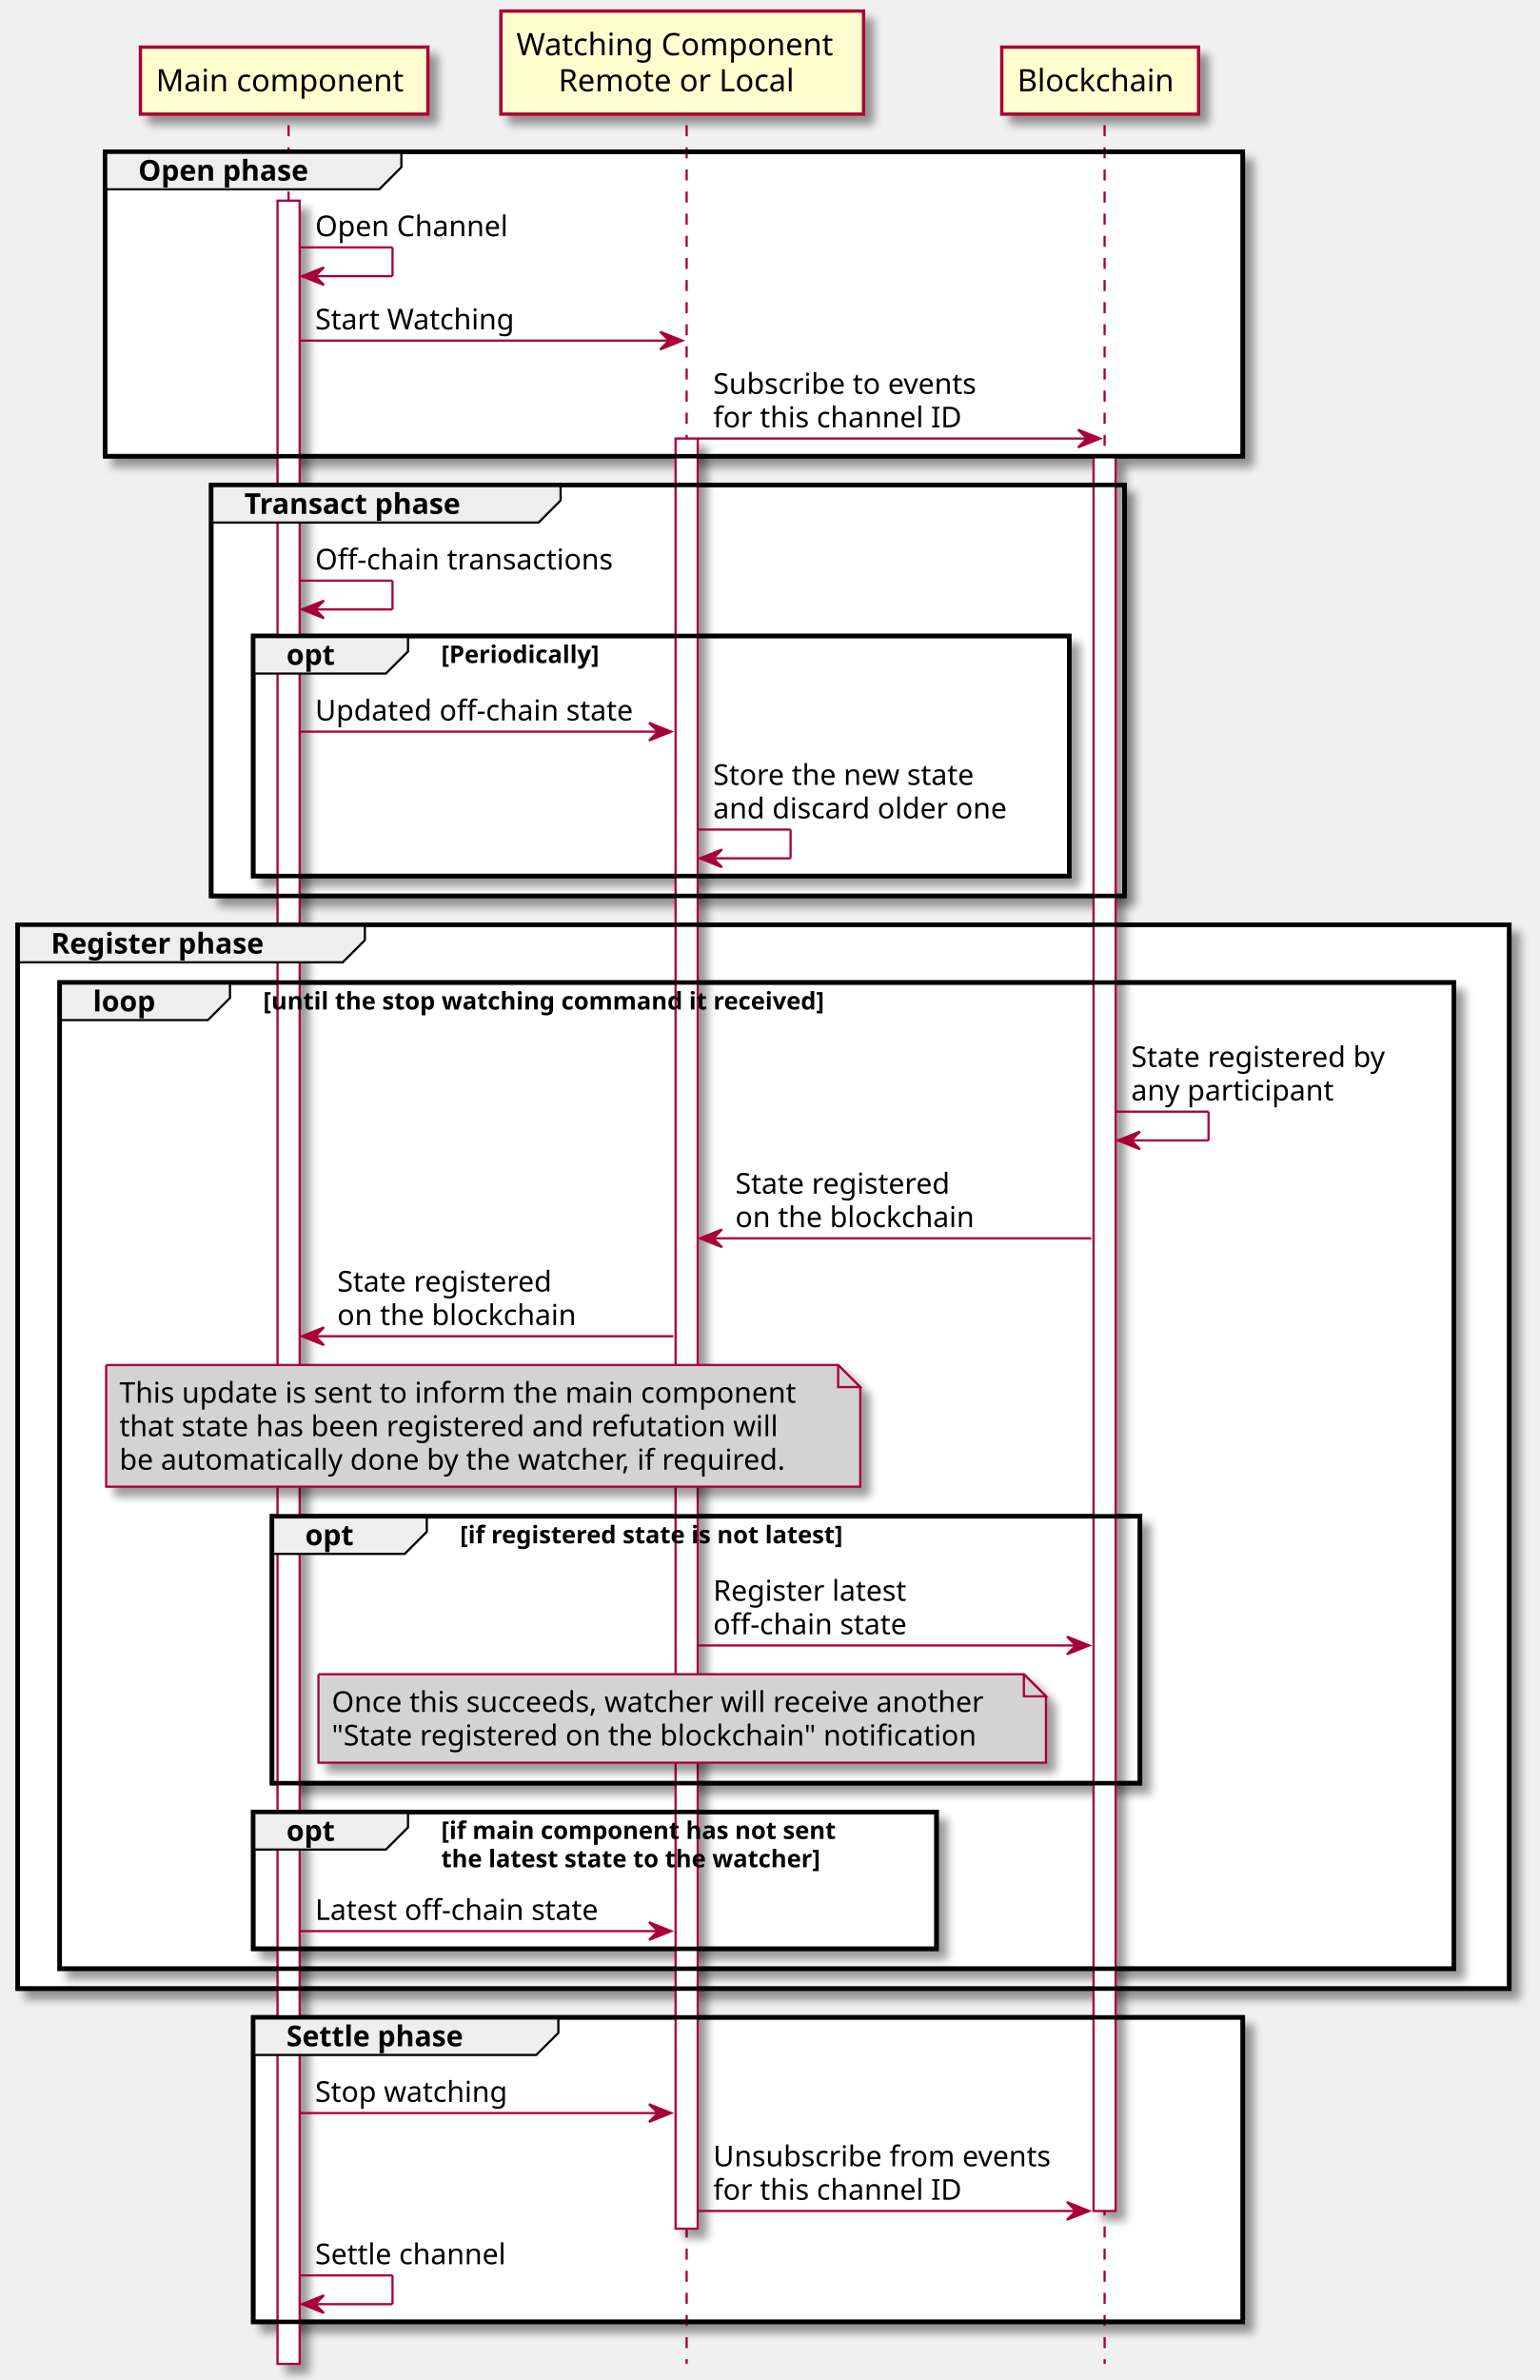
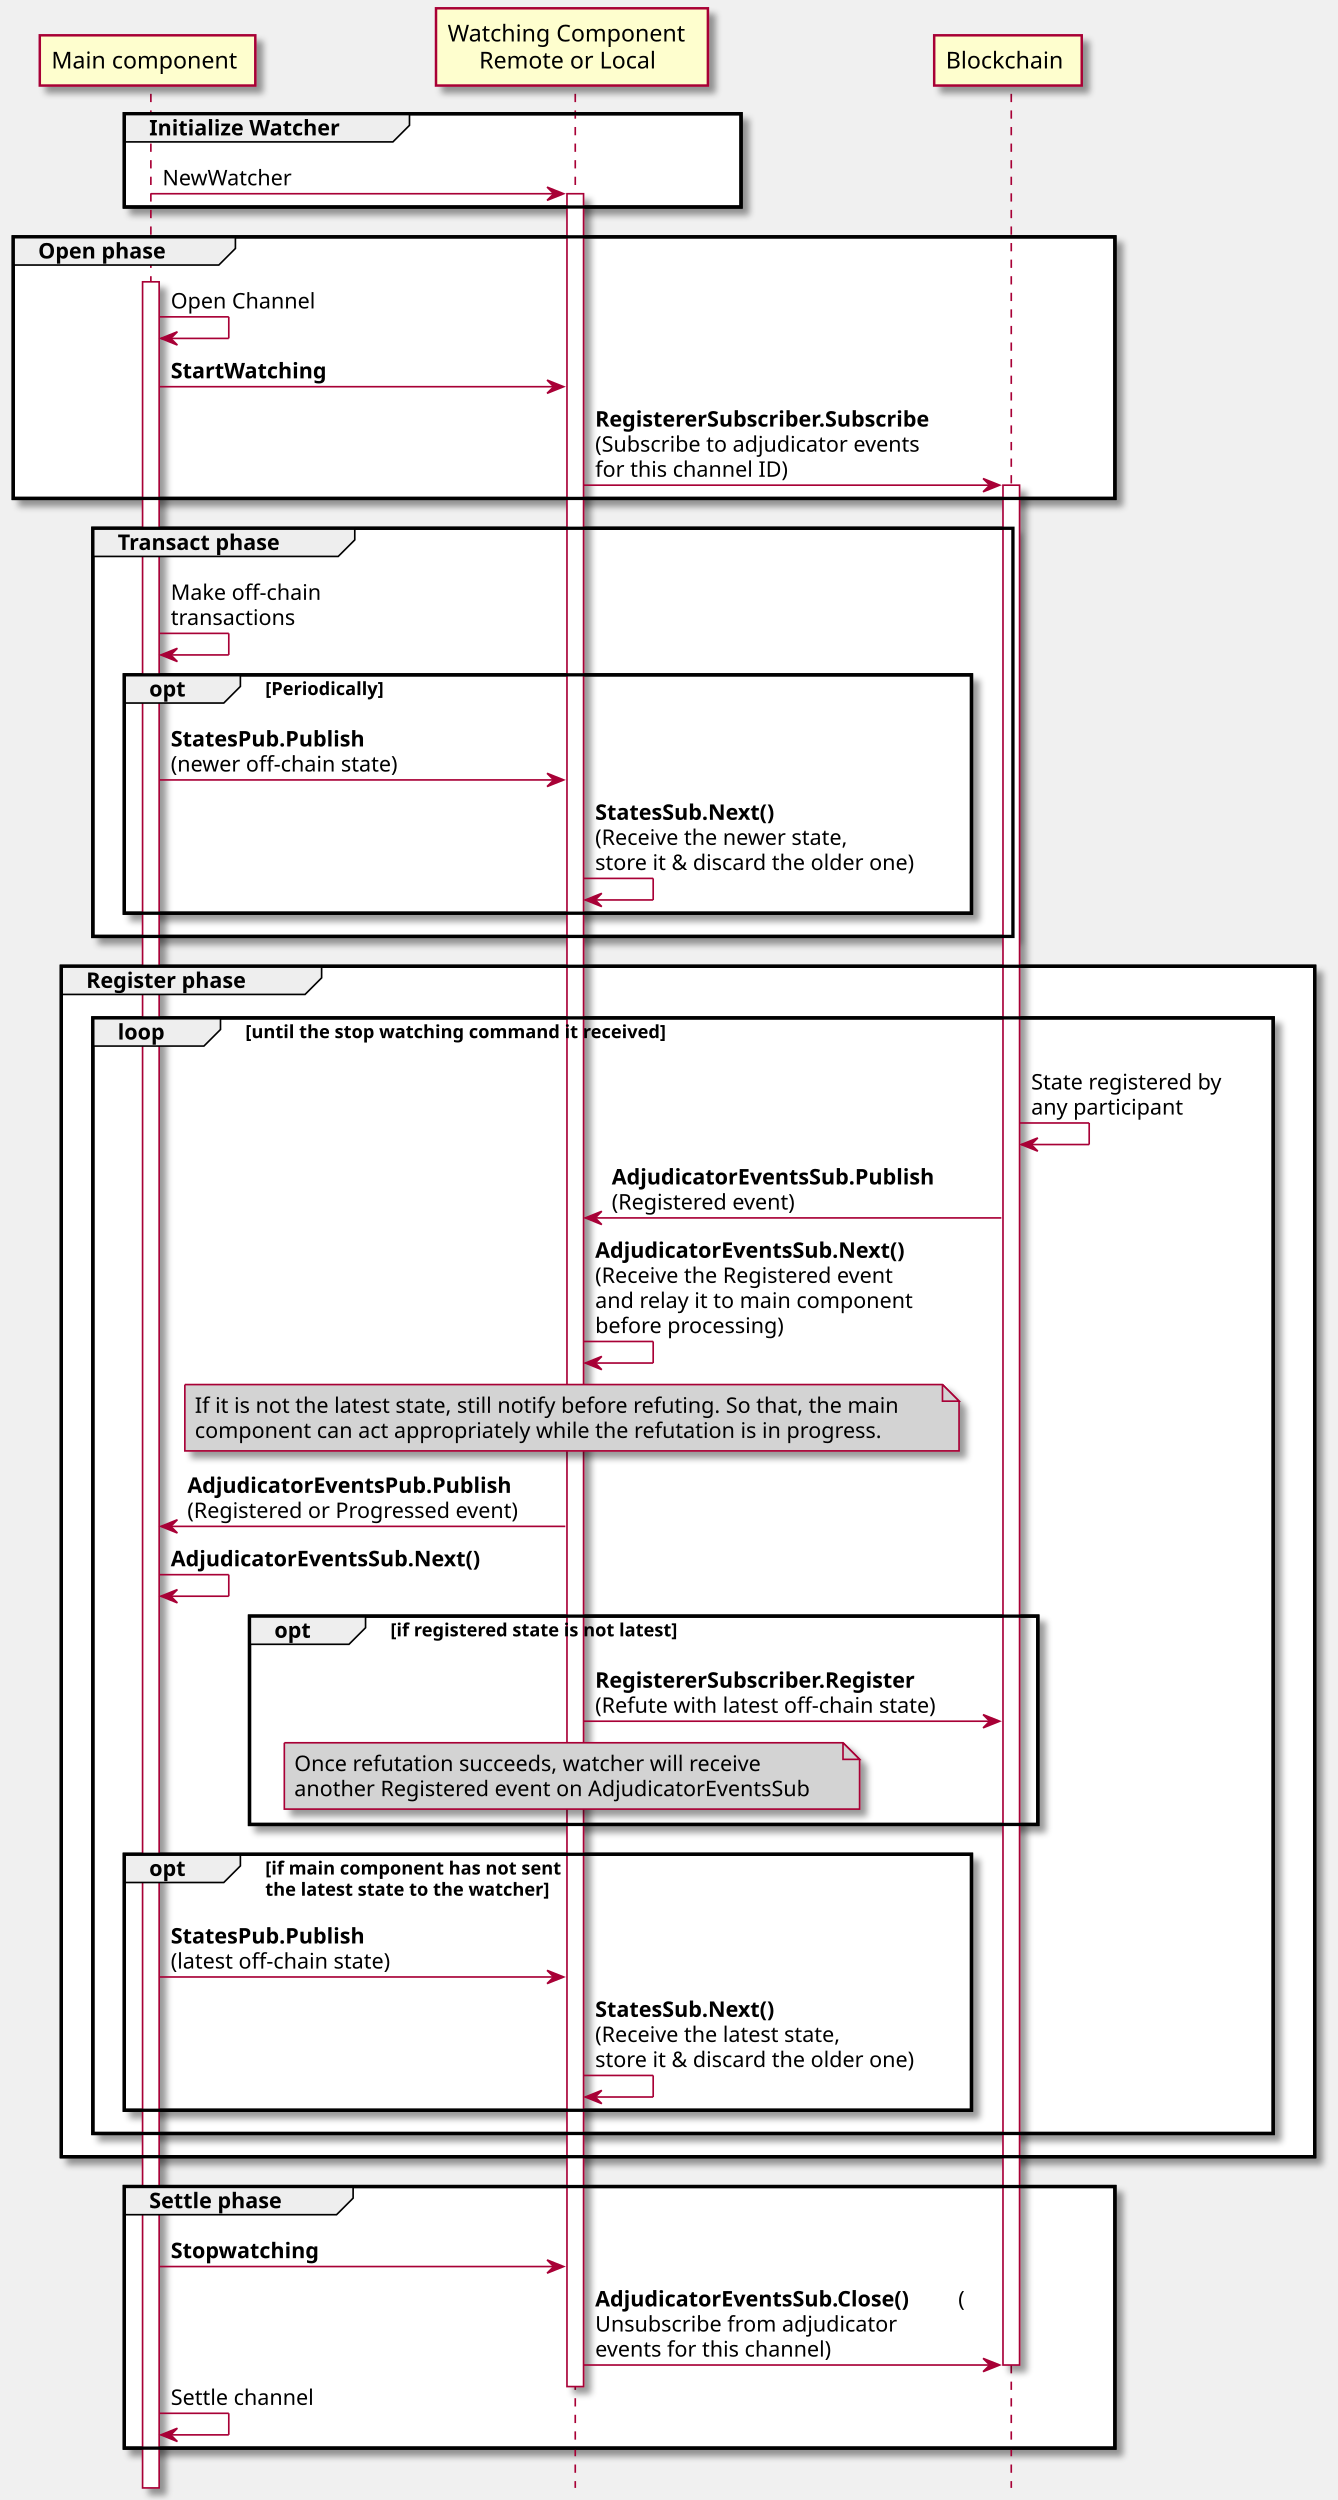
- <svg xmlns="http://www.w3.org/2000/svg" contentScriptType="application/ecmascript" contentStyleType="text/css" height="1076px" preserveAspectRatio="none" style="width:696px;height:1076px;" version="1.1" viewBox="0 0 696 1076" width="696px" zoomAndPan="magnify">
+ <svg xmlns="http://www.w3.org/2000/svg" contentScriptType="application/ecmascript" contentStyleType="text/css" height="1508px" preserveAspectRatio="none" style="width:807px;height:1508px;background:#FFFFFF;" version="1.1" viewBox="0 0 807 1508" width="807px" zoomAndPan="magnify">
  <defs>
-     <filter height="300%" id="fq54v7zze8h28" width="300%" x="-1" y="-1">
+     <filter height="300%" id="f10tihwd9iuxlw" width="300%" x="-1" y="-1">
      <feGaussianBlur result="blurOut" stdDeviation="2.0" />
      <feColorMatrix in="blurOut" result="blurOut2" type="matrix" values="0 0 0 0 0 0 0 0 0 0 0 0 0 0 0 0 0 0 .4 0" />
      <feOffset dx="4.0" dy="4.0" in="blurOut2" result="blurOut3" />
      <feBlend in="SourceGraphic" in2="blurOut3" mode="normal" />
    </filter>
  </defs>
  <g>
-     <rect fill="#FFFFFF" filter="url(#fq54v7zze8h28)" height="137.664" style="stroke:#000000;stroke-width:2.0;" width="514.5" x="47.5" y="68.594" />
-     <rect fill="#FFFFFF" filter="url(#fq54v7zze8h28)" height="185.797" style="stroke:#000000;stroke-width:2.0;" width="413" x="95.5" y="219.258" />
-     <rect fill="#FFFFFF" filter="url(#fq54v7zze8h28)" height="108.531" style="stroke:#000000;stroke-width:2.0;" width="369" x="114.5" y="287.523" />
-     <rect fill="#FFFFFF" filter="url(#fq54v7zze8h28)" height="481" style="stroke:#000000;stroke-width:2.0;" width="674.5" x="8" y="418.055" />
-     <rect fill="#FFFFFF" filter="url(#fq54v7zze8h28)" height="445.867" style="stroke:#000000;stroke-width:2.0;" width="630.5" x="27" y="444.188" />
-     <rect fill="#FFFFFF" filter="url(#fq54v7zze8h28)" height="120.664" style="stroke:#000000;stroke-width:2.0;" width="392.5" x="123" y="685.516" />
-     <rect fill="#FFFFFF" filter="url(#fq54v7zze8h28)" height="61.875" style="stroke:#000000;stroke-width:2.0;" width="309" x="114.5" y="819.18" />
-     <rect fill="#FFFFFF" filter="url(#fq54v7zze8h28)" height="137.664" style="stroke:#000000;stroke-width:2.0;" width="447.5" x="114.5" y="912.055" />
-     <line style="stroke:#A80036;stroke-width:1.0;stroke-dasharray:5.0,5.0;" x1="130.5" x2="130.5" y1="56.594" y2="1068.719" />
-     <rect fill="#FFFFFF" filter="url(#fq54v7zze8h28)" height="977.992" style="stroke:#A80036;stroke-width:1.0;" width="10" x="125.5" y="90.727" />
-     <line style="stroke:#A80036;stroke-width:1.0;stroke-dasharray:5.0,5.0;" x1="310.5" x2="310.5" y1="56.594" y2="1068.719" />
-     <rect fill="#FFFFFF" filter="url(#fq54v7zze8h28)" height="809.328" style="stroke:#A80036;stroke-width:1.0;" width="10" x="305.5" y="198.258" />
-     <line style="stroke:#A80036;stroke-width:1.0;stroke-dasharray:5.0,5.0;" x1="499.5" x2="499.5" y1="56.594" y2="1068.719" />
-     <rect fill="#FFFFFF" filter="url(#fq54v7zze8h28)" height="793.328" style="stroke:#A80036;stroke-width:1.0;" width="10" x="494.5" y="206.258" />
-     <rect fill="#FEFECE" filter="url(#fq54v7zze8h28)" height="30.297" style="stroke:#A80036;stroke-width:1.5;" width="130" x="63.5" y="21.297" />
-     <text fill="#000000" font-family="sans-serif" font-size="14" lengthAdjust="spacingAndGlyphs" textLength="116" x="70.5" y="41.292">Main component</text>
-     <rect fill="#FEFECE" filter="url(#fq54v7zze8h28)" height="46.594" style="stroke:#A80036;stroke-width:1.5;" width="164" x="226.5" y="5" />
-     <text fill="#000000" font-family="sans-serif" font-size="14" lengthAdjust="spacingAndGlyphs" textLength="150" x="233.5" y="24.995">Watching Component</text>
-     <text fill="#000000" font-family="sans-serif" font-size="14" lengthAdjust="spacingAndGlyphs" textLength="112" x="252.5" y="41.292">Remote or Local</text>
-     <rect fill="#FEFECE" filter="url(#fq54v7zze8h28)" height="30.297" style="stroke:#A80036;stroke-width:1.5;" width="89" x="453" y="21.297" />
-     <text fill="#000000" font-family="sans-serif" font-size="14" lengthAdjust="spacingAndGlyphs" textLength="75" x="460" y="41.292">Blockchain</text>
-     <path d="M47.5,68.594 L181.5,68.594 L181.5,75.594 L171.5,85.594 L47.5,85.594 L47.5,68.594 " fill="#EEEEEE" style="stroke:#000000;stroke-width:1.0;" />
-     <rect fill="none" height="137.664" style="stroke:#000000;stroke-width:2.0;" width="514.5" x="47.5" y="68.594" />
-     <text fill="#000000" font-family="sans-serif" font-size="13" font-weight="bold" lengthAdjust="spacingAndGlyphs" textLength="89" x="62.5" y="81.661">Open phase</text>
-     <line style="stroke:#A80036;stroke-width:1.0;" x1="135.5" x2="177.5" y1="111.859" y2="111.859" />
-     <line style="stroke:#A80036;stroke-width:1.0;" x1="177.5" x2="177.5" y1="111.859" y2="124.859" />
-     <line style="stroke:#A80036;stroke-width:1.0;" x1="136.5" x2="177.5" y1="124.859" y2="124.859" />
-     <polygon fill="#A80036" points="146.5,120.859,136.5,124.859,146.5,128.859,142.5,124.859" style="stroke:#A80036;stroke-width:1.0;" />
-     <text fill="#000000" font-family="sans-serif" font-size="13" lengthAdjust="spacingAndGlyphs" textLength="90" x="142.5" y="106.793">Open Channel</text>
-     <polygon fill="#A80036" points="298.5,149.992,308.5,153.992,298.5,157.992,302.5,153.992" style="stroke:#A80036;stroke-width:1.0;" />
-     <line style="stroke:#A80036;stroke-width:1.0;" x1="135.5" x2="304.5" y1="153.992" y2="153.992" />
-     <text fill="#000000" font-family="sans-serif" font-size="13" lengthAdjust="spacingAndGlyphs" textLength="94" x="142.5" y="148.926">Start Watching</text>
-     <polygon fill="#A80036" points="487.5,194.258,497.5,198.258,487.5,202.258,491.5,198.258" style="stroke:#A80036;stroke-width:1.0;" />
-     <line style="stroke:#A80036;stroke-width:1.0;" x1="315.5" x2="493.5" y1="198.258" y2="198.258" />
-     <text fill="#000000" font-family="sans-serif" font-size="13" lengthAdjust="spacingAndGlyphs" textLength="127" x="322.5" y="178.059">Subscribe to events</text>
-     <text fill="#000000" font-family="sans-serif" font-size="13" lengthAdjust="spacingAndGlyphs" textLength="115" x="322.5" y="193.192">for this channel ID</text>
-     <path d="M95.5,219.258 L253.5,219.258 L253.5,226.258 L243.5,236.258 L95.5,236.258 L95.5,219.258 " fill="#EEEEEE" style="stroke:#000000;stroke-width:1.0;" />
-     <rect fill="none" height="185.797" style="stroke:#000000;stroke-width:2.0;" width="413" x="95.5" y="219.258" />
-     <text fill="#000000" font-family="sans-serif" font-size="13" font-weight="bold" lengthAdjust="spacingAndGlyphs" textLength="113" x="110.5" y="232.325">Transact phase</text>
-     <line style="stroke:#A80036;stroke-width:1.0;" x1="135.5" x2="177.5" y1="262.523" y2="262.523" />
-     <line style="stroke:#A80036;stroke-width:1.0;" x1="177.5" x2="177.5" y1="262.523" y2="275.523" />
-     <line style="stroke:#A80036;stroke-width:1.0;" x1="136.5" x2="177.5" y1="275.523" y2="275.523" />
-     <polygon fill="#A80036" points="146.5,271.523,136.5,275.523,146.5,279.523,142.5,275.523" style="stroke:#A80036;stroke-width:1.0;" />
-     <text fill="#000000" font-family="sans-serif" font-size="13" lengthAdjust="spacingAndGlyphs" textLength="140" x="142.5" y="257.457">Off-chain transactions</text>
-     <path d="M114.5,287.523 L184.5,287.523 L184.5,294.523 L174.5,304.523 L114.5,304.523 L114.5,287.523 " fill="#EEEEEE" style="stroke:#000000;stroke-width:1.0;" />
-     <rect fill="none" height="108.531" style="stroke:#000000;stroke-width:2.0;" width="369" x="114.5" y="287.523" />
-     <text fill="#000000" font-family="sans-serif" font-size="13" font-weight="bold" lengthAdjust="spacingAndGlyphs" textLength="25" x="129.5" y="300.59">opt</text>
-     <text fill="#000000" font-family="sans-serif" font-size="11" font-weight="bold" lengthAdjust="spacingAndGlyphs" textLength="85" x="199.5" y="299.734">[Periodically]</text>
-     <polygon fill="#A80036" points="293.5,326.789,303.5,330.789,293.5,334.789,297.5,330.789" style="stroke:#A80036;stroke-width:1.0;" />
-     <line style="stroke:#A80036;stroke-width:1.0;" x1="135.5" x2="299.5" y1="330.789" y2="330.789" />
-     <text fill="#000000" font-family="sans-serif" font-size="13" lengthAdjust="spacingAndGlyphs" textLength="151" x="142.5" y="325.723">Updated off-chain state</text>
-     <line style="stroke:#A80036;stroke-width:1.0;" x1="315.5" x2="357.5" y1="375.055" y2="375.055" />
-     <line style="stroke:#A80036;stroke-width:1.0;" x1="357.5" x2="357.5" y1="375.055" y2="388.055" />
-     <line style="stroke:#A80036;stroke-width:1.0;" x1="316.5" x2="357.5" y1="388.055" y2="388.055" />
-     <polygon fill="#A80036" points="326.5,384.055,316.5,388.055,326.5,392.055,322.5,388.055" style="stroke:#A80036;stroke-width:1.0;" />
-     <text fill="#000000" font-family="sans-serif" font-size="13" lengthAdjust="spacingAndGlyphs" textLength="126" x="322.5" y="354.856">Store the new state</text>
-     <text fill="#000000" font-family="sans-serif" font-size="13" lengthAdjust="spacingAndGlyphs" textLength="138" x="322.5" y="369.989">and discard older one</text>
-     <path d="M8,418.055 L165,418.055 L165,425.055 L155,435.055 L8,435.055 L8,418.055 " fill="#EEEEEE" style="stroke:#000000;stroke-width:1.0;" />
-     <rect fill="none" height="481" style="stroke:#000000;stroke-width:2.0;" width="674.5" x="8" y="418.055" />
-     <text fill="#000000" font-family="sans-serif" font-size="13" font-weight="bold" lengthAdjust="spacingAndGlyphs" textLength="112" x="23" y="431.122">Register phase</text>
-     <path d="M27,444.188 L104,444.188 L104,451.188 L94,461.188 L27,461.188 L27,444.188 " fill="#EEEEEE" style="stroke:#000000;stroke-width:1.0;" />
-     <rect fill="none" height="445.867" style="stroke:#000000;stroke-width:2.0;" width="630.5" x="27" y="444.188" />
-     <text fill="#000000" font-family="sans-serif" font-size="13" font-weight="bold" lengthAdjust="spacingAndGlyphs" textLength="32" x="42" y="457.254">loop</text>
-     <text fill="#000000" font-family="sans-serif" font-size="11" font-weight="bold" lengthAdjust="spacingAndGlyphs" textLength="296" x="119" y="456.398">[until the stop watching command it received]</text>
-     <line style="stroke:#A80036;stroke-width:1.0;" x1="504.5" x2="546.5" y1="502.586" y2="502.586" />
-     <line style="stroke:#A80036;stroke-width:1.0;" x1="546.5" x2="546.5" y1="502.586" y2="515.586" />
-     <line style="stroke:#A80036;stroke-width:1.0;" x1="505.5" x2="546.5" y1="515.586" y2="515.586" />
-     <polygon fill="#A80036" points="515.5,511.586,505.5,515.586,515.5,519.586,511.5,515.586" style="stroke:#A80036;stroke-width:1.0;" />
-     <text fill="#000000" font-family="sans-serif" font-size="13" lengthAdjust="spacingAndGlyphs" textLength="123" x="511.5" y="482.387">State registered by</text>
-     <text fill="#000000" font-family="sans-serif" font-size="13" lengthAdjust="spacingAndGlyphs" textLength="95" x="511.5" y="497.52">any participant</text>
-     <polygon fill="#A80036" points="326.5,555.852,316.5,559.852,326.5,563.852,322.5,559.852" style="stroke:#A80036;stroke-width:1.0;" />
-     <line style="stroke:#A80036;stroke-width:1.0;" x1="320.5" x2="493.5" y1="559.852" y2="559.852" />
-     <text fill="#000000" font-family="sans-serif" font-size="13" lengthAdjust="spacingAndGlyphs" textLength="104" x="332.5" y="539.653">State registered</text>
-     <text fill="#000000" font-family="sans-serif" font-size="13" lengthAdjust="spacingAndGlyphs" textLength="112" x="332.5" y="554.786">on the blockchain</text>
-     <polygon fill="#A80036" points="146.5,600.117,136.5,604.117,146.5,608.117,142.5,604.117" style="stroke:#A80036;stroke-width:1.0;" />
-     <line style="stroke:#A80036;stroke-width:1.0;" x1="140.5" x2="304.5" y1="604.117" y2="604.117" />
-     <text fill="#000000" font-family="sans-serif" font-size="13" lengthAdjust="spacingAndGlyphs" textLength="104" x="152.5" y="583.918">State registered</text>
-     <text fill="#000000" font-family="sans-serif" font-size="13" lengthAdjust="spacingAndGlyphs" textLength="112" x="152.5" y="599.051">on the blockchain</text>
-     <path d="M48,617.117 L48,672.117 L389,672.117 L389,627.117 L379,617.117 L48,617.117 " fill="#D3D3D3" filter="url(#fq54v7zze8h28)" style="stroke:#A80036;stroke-width:1.0;" />
-     <path d="M379,617.117 L379,627.117 L389,627.117 L379,617.117 " fill="#D3D3D3" style="stroke:#A80036;stroke-width:1.0;" />
-     <text fill="#000000" font-family="sans-serif" font-size="13" lengthAdjust="spacingAndGlyphs" textLength="320" x="54" y="634.184">This update is sent to inform the main component</text>
-     <text fill="#000000" font-family="sans-serif" font-size="13" lengthAdjust="spacingAndGlyphs" textLength="311" x="54" y="649.317">that state has been registered and refutation will</text>
-     <text fill="#000000" font-family="sans-serif" font-size="13" lengthAdjust="spacingAndGlyphs" textLength="316" x="54" y="664.45">be automatically done by the watcher, if required.</text>
-     <path d="M123,685.516 L193,685.516 L193,692.516 L183,702.516 L123,702.516 L123,685.516 " fill="#EEEEEE" style="stroke:#000000;stroke-width:1.0;" />
-     <rect fill="none" height="120.664" style="stroke:#000000;stroke-width:2.0;" width="392.5" x="123" y="685.516" />
-     <text fill="#000000" font-family="sans-serif" font-size="13" font-weight="bold" lengthAdjust="spacingAndGlyphs" textLength="25" x="138" y="698.582">opt</text>
-     <text fill="#000000" font-family="sans-serif" font-size="11" font-weight="bold" lengthAdjust="spacingAndGlyphs" textLength="207" x="208" y="697.726">[if registered state is not latest]</text>
-     <polygon fill="#A80036" points="482.5,739.914,492.5,743.914,482.5,747.914,486.5,743.914" style="stroke:#A80036;stroke-width:1.0;" />
-     <line style="stroke:#A80036;stroke-width:1.0;" x1="315.5" x2="488.5" y1="743.914" y2="743.914" />
-     <text fill="#000000" font-family="sans-serif" font-size="13" lengthAdjust="spacingAndGlyphs" textLength="92" x="322.5" y="723.715">Register latest</text>
-     <text fill="#000000" font-family="sans-serif" font-size="13" lengthAdjust="spacingAndGlyphs" textLength="92" x="322.5" y="738.848">off-chain state</text>
-     <path d="M144,756.914 L144,796.914 L473,796.914 L473,766.914 L463,756.914 L144,756.914 " fill="#D3D3D3" filter="url(#fq54v7zze8h28)" style="stroke:#A80036;stroke-width:1.0;" />
-     <path d="M463,756.914 L463,766.914 L473,766.914 L463,756.914 " fill="#D3D3D3" style="stroke:#A80036;stroke-width:1.0;" />
-     <text fill="#000000" font-family="sans-serif" font-size="13" lengthAdjust="spacingAndGlyphs" textLength="308" x="150" y="773.981">Once this succeeds, watcher will receive another</text>
-     <text fill="#000000" font-family="sans-serif" font-size="13" lengthAdjust="spacingAndGlyphs" textLength="304" x="150" y="789.114">"State registered on the blockchain" notification</text>
-     <path d="M114.5,819.18 L184.5,819.18 L184.5,826.18 L174.5,836.18 L114.5,836.18 L114.5,819.18 " fill="#EEEEEE" style="stroke:#000000;stroke-width:1.0;" />
-     <rect fill="none" height="61.875" style="stroke:#000000;stroke-width:2.0;" width="309" x="114.5" y="819.18" />
-     <text fill="#000000" font-family="sans-serif" font-size="13" font-weight="bold" lengthAdjust="spacingAndGlyphs" textLength="25" x="129.5" y="832.247">opt</text>
-     <text fill="#000000" font-family="sans-serif" font-size="11" font-weight="bold" lengthAdjust="spacingAndGlyphs" textLength="208" x="199.5" y="831.39">[if main component has not sent</text>
-     <text fill="#000000" font-family="sans-serif" font-size="11" font-weight="bold" lengthAdjust="spacingAndGlyphs" textLength="202" x="199.5" y="844.195">the latest state to the watcher]</text>
-     <polygon fill="#A80036" points="293.5,869.055,303.5,873.055,293.5,877.055,297.5,873.055" style="stroke:#A80036;stroke-width:1.0;" />
-     <line style="stroke:#A80036;stroke-width:1.0;" x1="135.5" x2="299.5" y1="873.055" y2="873.055" />
-     <text fill="#000000" font-family="sans-serif" font-size="13" lengthAdjust="spacingAndGlyphs" textLength="136" x="142.5" y="867.989">Latest off-chain state</text>
-     <path d="M114.5,912.055 L252.5,912.055 L252.5,919.055 L242.5,929.055 L114.5,929.055 L114.5,912.055 " fill="#EEEEEE" style="stroke:#000000;stroke-width:1.0;" />
-     <rect fill="none" height="137.664" style="stroke:#000000;stroke-width:2.0;" width="447.5" x="114.5" y="912.055" />
-     <text fill="#000000" font-family="sans-serif" font-size="13" font-weight="bold" lengthAdjust="spacingAndGlyphs" textLength="93" x="129.5" y="925.122">Settle phase</text>
-     <polygon fill="#A80036" points="293.5,951.32,303.5,955.32,293.5,959.32,297.5,955.32" style="stroke:#A80036;stroke-width:1.0;" />
-     <line style="stroke:#A80036;stroke-width:1.0;" x1="135.5" x2="299.5" y1="955.32" y2="955.32" />
-     <text fill="#000000" font-family="sans-serif" font-size="13" lengthAdjust="spacingAndGlyphs" textLength="90" x="142.5" y="950.254">Stop watching</text>
-     <polygon fill="#A80036" points="482.5,995.586,492.5,999.586,482.5,1003.586,486.5,999.586" style="stroke:#A80036;stroke-width:1.0;" />
-     <line style="stroke:#A80036;stroke-width:1.0;" x1="315.5" x2="488.5" y1="999.586" y2="999.586" />
-     <text fill="#000000" font-family="sans-serif" font-size="13" lengthAdjust="spacingAndGlyphs" textLength="160" x="322.5" y="979.387">Unsubscribe from events</text>
-     <text fill="#000000" font-family="sans-serif" font-size="13" lengthAdjust="spacingAndGlyphs" textLength="115" x="322.5" y="994.52">for this channel ID</text>
-     <line style="stroke:#A80036;stroke-width:1.0;" x1="135.5" x2="177.5" y1="1028.719" y2="1028.719" />
-     <line style="stroke:#A80036;stroke-width:1.0;" x1="177.5" x2="177.5" y1="1028.719" y2="1041.719" />
-     <line style="stroke:#A80036;stroke-width:1.0;" x1="136.5" x2="177.5" y1="1041.719" y2="1041.719" />
-     <polygon fill="#A80036" points="146.5,1037.719,136.5,1041.719,146.5,1045.719,142.5,1041.719" style="stroke:#A80036;stroke-width:1.0;" />
-     <text fill="#000000" font-family="sans-serif" font-size="13" lengthAdjust="spacingAndGlyphs" textLength="92" x="142.5" y="1023.653">Settle channel</text>
+     <rect fill="#FFFFFF" filter="url(#f10tihwd9iuxlw)" height="56.266" style="stroke:#000000;stroke-width:2.0;" width="372" x="75" y="68.594" />
+     <rect fill="#FFFFFF" filter="url(#f10tihwd9iuxlw)" height="157.797" style="stroke:#000000;stroke-width:2.0;" width="664.5" x="8" y="142.859" />
+     <rect fill="#FFFFFF" filter="url(#f10tihwd9iuxlw)" height="246.195" style="stroke:#000000;stroke-width:2.0;" width="555" x="56" y="318.656" />
+     <rect fill="#FFFFFF" filter="url(#f10tihwd9iuxlw)" height="143.797" style="stroke:#000000;stroke-width:2.0;" width="511" x="75" y="407.055" />
+     <rect fill="#FFFFFF" filter="url(#f10tihwd9iuxlw)" height="718.062" style="stroke:#000000;stroke-width:2.0;" width="756" x="37" y="582.852" />
+     <rect fill="#FFFFFF" filter="url(#f10tihwd9iuxlw)" height="672.93" style="stroke:#000000;stroke-width:2.0;" width="712" x="56" y="613.984" />
+     <rect fill="#FFFFFF" filter="url(#f10tihwd9iuxlw)" height="125.664" style="stroke:#000000;stroke-width:2.0;" width="475.5" x="150.5" y="974.844" />
+     <rect fill="#FFFFFF" filter="url(#f10tihwd9iuxlw)" height="154.406" style="stroke:#000000;stroke-width:2.0;" width="511" x="75" y="1118.508" />
+     <rect fill="#FFFFFF" filter="url(#f10tihwd9iuxlw)" height="157.797" style="stroke:#000000;stroke-width:2.0;" width="597.5" x="75" y="1318.914" />
+     <line style="stroke:#A80036;stroke-width:1.0;stroke-dasharray:5.0,5.0;" x1="91" x2="91" y1="56.594" y2="1500.711" />
+     <rect fill="#FFFFFF" filter="url(#f10tihwd9iuxlw)" height="1330.719" style="stroke:#A80036;stroke-width:1.0;" width="10" x="86" y="169.992" />
+     <line style="stroke:#A80036;stroke-width:1.0;stroke-dasharray:5.0,5.0;" x1="347" x2="347" y1="56.594" y2="1500.711" />
+     <rect fill="#FFFFFF" filter="url(#f10tihwd9iuxlw)" height="1322.719" style="stroke:#A80036;stroke-width:1.0;" width="10" x="342" y="116.859" />
+     <line style="stroke:#A80036;stroke-width:1.0;stroke-dasharray:5.0,5.0;" x1="610" x2="610" y1="56.594" y2="1500.711" />
+     <rect fill="#FFFFFF" filter="url(#f10tihwd9iuxlw)" height="1133.922" style="stroke:#A80036;stroke-width:1.0;" width="10" x="605" y="292.656" />
+     <rect fill="#FEFECE" filter="url(#f10tihwd9iuxlw)" height="30.297" style="stroke:#A80036;stroke-width:1.5;" width="130" x="24" y="21.297" />
+     <text fill="#000000" font-family="sans-serif" font-size="14" lengthAdjust="spacing" textLength="116" x="31" y="41.292">Main component</text>
+     <rect fill="#FEFECE" filter="url(#f10tihwd9iuxlw)" height="46.594" style="stroke:#A80036;stroke-width:1.5;" width="164" x="263" y="5" />
+     <text fill="#000000" font-family="sans-serif" font-size="14" lengthAdjust="spacing" textLength="150" x="270" y="24.995">Watching Component</text>
+     <text fill="#000000" font-family="sans-serif" font-size="14" lengthAdjust="spacing" textLength="112" x="289" y="41.292">Remote or Local</text>
+     <rect fill="#FEFECE" filter="url(#f10tihwd9iuxlw)" height="30.297" style="stroke:#A80036;stroke-width:1.5;" width="89" x="563.5" y="21.297" />
+     <text fill="#000000" font-family="sans-serif" font-size="14" lengthAdjust="spacing" textLength="75" x="570.5" y="41.292">Blockchain</text>
+     <path d="M75,68.594 L247,68.594 L247,75.594 L237,85.594 L75,85.594 L75,68.594 " fill="#EEEEEE" style="stroke:#000000;stroke-width:1.0;" />
+     <rect fill="none" height="56.266" style="stroke:#000000;stroke-width:2.0;" width="372" x="75" y="68.594" />
+     <text fill="#000000" font-family="sans-serif" font-size="13" font-weight="bold" lengthAdjust="spacing" textLength="127" x="90" y="81.661">Initialize Watcher</text>
+     <polygon fill="#A80036" points="330,112.859,340,116.859,330,120.859,334,116.859" style="stroke:#A80036;stroke-width:1.0;" />
+     <line style="stroke:#A80036;stroke-width:1.0;" x1="91" x2="336" y1="116.859" y2="116.859" />
+     <text fill="#000000" font-family="sans-serif" font-size="13" lengthAdjust="spacing" textLength="79" x="98" y="111.793">NewWatcher</text>
+     <path d="M8,142.859 L142,142.859 L142,149.859 L132,159.859 L8,159.859 L8,142.859 " fill="#EEEEEE" style="stroke:#000000;stroke-width:1.0;" />
+     <rect fill="none" height="157.797" style="stroke:#000000;stroke-width:2.0;" width="664.5" x="8" y="142.859" />
+     <text fill="#000000" font-family="sans-serif" font-size="13" font-weight="bold" lengthAdjust="spacing" textLength="89" x="23" y="155.926">Open phase</text>
+     <line style="stroke:#A80036;stroke-width:1.0;" x1="96" x2="138" y1="191.125" y2="191.125" />
+     <line style="stroke:#A80036;stroke-width:1.0;" x1="138" x2="138" y1="191.125" y2="204.125" />
+     <line style="stroke:#A80036;stroke-width:1.0;" x1="97" x2="138" y1="204.125" y2="204.125" />
+     <polygon fill="#A80036" points="107,200.125,97,204.125,107,208.125,103,204.125" style="stroke:#A80036;stroke-width:1.0;" />
+     <text fill="#000000" font-family="sans-serif" font-size="13" lengthAdjust="spacing" textLength="90" x="103" y="186.059">Open Channel</text>
+     <polygon fill="#A80036" points="330,229.258,340,233.258,330,237.258,334,233.258" style="stroke:#A80036;stroke-width:1.0;" />
+     <line style="stroke:#A80036;stroke-width:1.0;" x1="96" x2="336" y1="233.258" y2="233.258" />
+     <text fill="#000000" font-family="sans-serif" font-size="13" font-weight="bold" lengthAdjust="spacing" textLength="105" x="103" y="228.192">StartWatching</text>
+     <polygon fill="#A80036" points="593,288.656,603,292.656,593,296.656,597,292.656" style="stroke:#A80036;stroke-width:1.0;" />
+     <line style="stroke:#A80036;stroke-width:1.0;" x1="352" x2="599" y1="292.656" y2="292.656" />
+     <text fill="#000000" font-family="sans-serif" font-size="13" font-weight="bold" lengthAdjust="spacing" textLength="234" x="359" y="257.325">RegistererSubscriber.Subscribe</text>
+     <text fill="#000000" font-family="sans-serif" font-size="13" lengthAdjust="spacing" textLength="207" x="359" y="272.457">(Subscribe to adjudicator events</text>
+     <text fill="#000000" font-family="sans-serif" font-size="13" lengthAdjust="spacing" textLength="120" x="359" y="287.59">for this channel ID)</text>
+     <path d="M56,318.656 L214,318.656 L214,325.656 L204,335.656 L56,335.656 L56,318.656 " fill="#EEEEEE" style="stroke:#000000;stroke-width:1.0;" />
+     <rect fill="none" height="246.195" style="stroke:#000000;stroke-width:2.0;" width="555" x="56" y="318.656" />
+     <text fill="#000000" font-family="sans-serif" font-size="13" font-weight="bold" lengthAdjust="spacing" textLength="113" x="71" y="331.723">Transact phase</text>
+     <line style="stroke:#A80036;stroke-width:1.0;" x1="96" x2="138" y1="382.055" y2="382.055" />
+     <line style="stroke:#A80036;stroke-width:1.0;" x1="138" x2="138" y1="382.055" y2="395.055" />
+     <line style="stroke:#A80036;stroke-width:1.0;" x1="97" x2="138" y1="395.055" y2="395.055" />
+     <polygon fill="#A80036" points="107,391.055,97,395.055,107,399.055,103,395.055" style="stroke:#A80036;stroke-width:1.0;" />
+     <text fill="#000000" font-family="sans-serif" font-size="13" lengthAdjust="spacing" textLength="93" x="103" y="361.856">Make off-chain</text>
+     <text fill="#000000" font-family="sans-serif" font-size="13" lengthAdjust="spacing" textLength="79" x="103" y="376.989">transactions</text>
+     <path d="M75,407.055 L145,407.055 L145,414.055 L135,424.055 L75,424.055 L75,407.055 " fill="#EEEEEE" style="stroke:#000000;stroke-width:1.0;" />
+     <rect fill="none" height="143.797" style="stroke:#000000;stroke-width:2.0;" width="511" x="75" y="407.055" />
+     <text fill="#000000" font-family="sans-serif" font-size="13" font-weight="bold" lengthAdjust="spacing" textLength="25" x="90" y="420.122">opt</text>
+     <text fill="#000000" font-family="sans-serif" font-size="11" font-weight="bold" lengthAdjust="spacing" textLength="85" x="160" y="419.265">[Periodically]</text>
+     <polygon fill="#A80036" points="330,466.453,340,470.453,330,474.453,334,470.453" style="stroke:#A80036;stroke-width:1.0;" />
+     <line style="stroke:#A80036;stroke-width:1.0;" x1="96" x2="336" y1="470.453" y2="470.453" />
+     <text fill="#000000" font-family="sans-serif" font-size="13" font-weight="bold" lengthAdjust="spacing" textLength="135" x="103" y="450.254">StatesPub.Publish</text>
+     <text fill="#000000" font-family="sans-serif" font-size="13" lengthAdjust="spacing" textLength="144" x="103" y="465.387">(newer off-chain state)</text>
+     <line style="stroke:#A80036;stroke-width:1.0;" x1="352" x2="394" y1="529.852" y2="529.852" />
+     <line style="stroke:#A80036;stroke-width:1.0;" x1="394" x2="394" y1="529.852" y2="542.852" />
+     <line style="stroke:#A80036;stroke-width:1.0;" x1="353" x2="394" y1="542.852" y2="542.852" />
+     <polygon fill="#A80036" points="363,538.852,353,542.852,363,546.852,359,542.852" style="stroke:#A80036;stroke-width:1.0;" />
+     <text fill="#000000" font-family="sans-serif" font-size="13" font-weight="bold" lengthAdjust="spacing" textLength="126" x="359" y="494.52">StatesSub.Next()</text>
+     <text fill="#000000" font-family="sans-serif" font-size="13" lengthAdjust="spacing" textLength="162" x="359" y="509.653">(Receive the newer state,</text>
+     <text fill="#000000" font-family="sans-serif" font-size="13" lengthAdjust="spacing" textLength="204" x="359" y="524.786">store it &amp; discard the older one)</text>
+     <path d="M37,582.852 L194,582.852 L194,589.852 L184,599.852 L37,599.852 L37,582.852 " fill="#EEEEEE" style="stroke:#000000;stroke-width:1.0;" />
+     <rect fill="none" height="718.062" style="stroke:#000000;stroke-width:2.0;" width="756" x="37" y="582.852" />
+     <text fill="#000000" font-family="sans-serif" font-size="13" font-weight="bold" lengthAdjust="spacing" textLength="112" x="52" y="595.918">Register phase</text>
+     <path d="M56,613.984 L133,613.984 L133,620.984 L123,630.984 L56,630.984 L56,613.984 " fill="#EEEEEE" style="stroke:#000000;stroke-width:1.0;" />
+     <rect fill="none" height="672.93" style="stroke:#000000;stroke-width:2.0;" width="712" x="56" y="613.984" />
+     <text fill="#000000" font-family="sans-serif" font-size="13" font-weight="bold" lengthAdjust="spacing" textLength="32" x="71" y="627.051">loop</text>
+     <text fill="#000000" font-family="sans-serif" font-size="11" font-weight="bold" lengthAdjust="spacing" textLength="296" x="148" y="626.195">[until the stop watching command it received]</text>
+     <line style="stroke:#A80036;stroke-width:1.0;" x1="615" x2="657" y1="677.383" y2="677.383" />
+     <line style="stroke:#A80036;stroke-width:1.0;" x1="657" x2="657" y1="677.383" y2="690.383" />
+     <line style="stroke:#A80036;stroke-width:1.0;" x1="616" x2="657" y1="690.383" y2="690.383" />
+     <polygon fill="#A80036" points="626,686.383,616,690.383,626,694.383,622,690.383" style="stroke:#A80036;stroke-width:1.0;" />
+     <text fill="#000000" font-family="sans-serif" font-size="13" lengthAdjust="spacing" textLength="123" x="622" y="657.184">State registered by</text>
+     <text fill="#000000" font-family="sans-serif" font-size="13" lengthAdjust="spacing" textLength="95" x="622" y="672.317">any participant</text>
+     <polygon fill="#A80036" points="363,730.648,353,734.648,363,738.648,359,734.648" style="stroke:#A80036;stroke-width:1.0;" />
+     <line style="stroke:#A80036;stroke-width:1.0;" x1="357" x2="604" y1="734.648" y2="734.648" />
+     <text fill="#000000" font-family="sans-serif" font-size="13" font-weight="bold" lengthAdjust="spacing" textLength="221" x="369" y="714.45">AdjudicatorEventsSub.Publish</text>
+     <text fill="#000000" font-family="sans-serif" font-size="13" lengthAdjust="spacing" textLength="118" x="369" y="729.582">(Registered event)</text>
+     <line style="stroke:#A80036;stroke-width:1.0;" x1="352" x2="394" y1="809.18" y2="809.18" />
+     <line style="stroke:#A80036;stroke-width:1.0;" x1="394" x2="394" y1="809.18" y2="822.18" />
+     <line style="stroke:#A80036;stroke-width:1.0;" x1="353" x2="394" y1="822.18" y2="822.18" />
+     <polygon fill="#A80036" points="363,818.18,353,822.18,363,826.18,359,822.18" style="stroke:#A80036;stroke-width:1.0;" />
+     <text fill="#000000" font-family="sans-serif" font-size="13" font-weight="bold" lengthAdjust="spacing" textLength="213" x="359" y="758.715">AdjudicatorEventsSub.Next()</text>
+     <text fill="#000000" font-family="sans-serif" font-size="13" lengthAdjust="spacing" textLength="191" x="359" y="773.848">(Receive the Registered event</text>
+     <text fill="#000000" font-family="sans-serif" font-size="13" lengthAdjust="spacing" textLength="201" x="359" y="788.981">and relay it to main component</text>
+     <text fill="#000000" font-family="sans-serif" font-size="13" lengthAdjust="spacing" textLength="119" x="359" y="804.114">before processing)</text>
+     <path d="M111.5,835.18 L111.5,875.18 L578.5,875.18 L578.5,845.18 L568.5,835.18 L111.5,835.18 " fill="#D3D3D3" filter="url(#f10tihwd9iuxlw)" style="stroke:#A80036;stroke-width:1.0;" />
+     <path d="M568.5,835.18 L568.5,845.18 L578.5,845.18 L568.5,835.18 " fill="#D3D3D3" style="stroke:#A80036;stroke-width:1.0;" />
+     <text fill="#000000" font-family="sans-serif" font-size="13" lengthAdjust="spacing" textLength="446" x="117.5" y="852.247">If it is not the latest state, still notify before refuting. So that, the main</text>
+     <text fill="#000000" font-family="sans-serif" font-size="13" lengthAdjust="spacing" textLength="431" x="117.5" y="867.379">component can act appropriately while the refutation is in progress.</text>
+     <polygon fill="#A80036" points="107,916.711,97,920.711,107,924.711,103,920.711" style="stroke:#A80036;stroke-width:1.0;" />
+     <line style="stroke:#A80036;stroke-width:1.0;" x1="101" x2="341" y1="920.711" y2="920.711" />
+     <text fill="#000000" font-family="sans-serif" font-size="13" font-weight="bold" lengthAdjust="spacing" textLength="222" x="113" y="900.512">AdjudicatorEventsPub.Publish</text>
+     <text fill="#000000" font-family="sans-serif" font-size="13" lengthAdjust="spacing" textLength="211" x="113" y="915.645">(Registered or Progressed event)</text>
+     <line style="stroke:#A80036;stroke-width:1.0;" x1="96" x2="138" y1="949.844" y2="949.844" />
+     <line style="stroke:#A80036;stroke-width:1.0;" x1="138" x2="138" y1="949.844" y2="962.844" />
+     <line style="stroke:#A80036;stroke-width:1.0;" x1="97" x2="138" y1="962.844" y2="962.844" />
+     <polygon fill="#A80036" points="107,958.844,97,962.844,107,966.844,103,962.844" style="stroke:#A80036;stroke-width:1.0;" />
+     <text fill="#000000" font-family="sans-serif" font-size="13" font-weight="bold" lengthAdjust="spacing" textLength="213" x="103" y="944.778">AdjudicatorEventsSub.Next()</text>
+     <path d="M150.5,974.844 L220.5,974.844 L220.5,981.844 L210.5,991.844 L150.5,991.844 L150.5,974.844 " fill="#EEEEEE" style="stroke:#000000;stroke-width:1.0;" />
+     <rect fill="none" height="125.664" style="stroke:#000000;stroke-width:2.0;" width="475.5" x="150.5" y="974.844" />
+     <text fill="#000000" font-family="sans-serif" font-size="13" font-weight="bold" lengthAdjust="spacing" textLength="25" x="165.5" y="987.911">opt</text>
+     <text fill="#000000" font-family="sans-serif" font-size="11" font-weight="bold" lengthAdjust="spacing" textLength="207" x="235.5" y="987.054">[if registered state is not latest]</text>
+     <polygon fill="#A80036" points="593,1034.242,603,1038.242,593,1042.242,597,1038.242" style="stroke:#A80036;stroke-width:1.0;" />
+     <line style="stroke:#A80036;stroke-width:1.0;" x1="352" x2="599" y1="1038.242" y2="1038.242" />
+     <text fill="#000000" font-family="sans-serif" font-size="13" font-weight="bold" lengthAdjust="spacing" textLength="223" x="359" y="1018.043">RegistererSubscriber.Register</text>
+     <text fill="#000000" font-family="sans-serif" font-size="13" lengthAdjust="spacing" textLength="216" x="359" y="1033.176">(Refute with latest off-chain state)</text>
+     <path d="M171.5,1051.242 L171.5,1091.242 L518.5,1091.242 L518.5,1061.242 L508.5,1051.242 L171.5,1051.242 " fill="#D3D3D3" filter="url(#f10tihwd9iuxlw)" style="stroke:#A80036;stroke-width:1.0;" />
+     <path d="M508.5,1051.242 L508.5,1061.242 L518.5,1061.242 L508.5,1051.242 " fill="#D3D3D3" style="stroke:#A80036;stroke-width:1.0;" />
+     <text fill="#000000" font-family="sans-serif" font-size="13" lengthAdjust="spacing" textLength="293" x="177.5" y="1068.309">Once refutation succeeds, watcher will receive</text>
+     <text fill="#000000" font-family="sans-serif" font-size="13" lengthAdjust="spacing" textLength="326" x="177.5" y="1083.442">another Registered event on AdjudicatorEventsSub</text>
+     <path d="M75,1118.508 L145,1118.508 L145,1125.508 L135,1135.508 L75,1135.508 L75,1118.508 " fill="#EEEEEE" style="stroke:#000000;stroke-width:1.0;" />
+     <rect fill="none" height="154.406" style="stroke:#000000;stroke-width:2.0;" width="511" x="75" y="1118.508" />
+     <text fill="#000000" font-family="sans-serif" font-size="13" font-weight="bold" lengthAdjust="spacing" textLength="25" x="90" y="1131.575">opt</text>
+     <text fill="#000000" font-family="sans-serif" font-size="11" font-weight="bold" lengthAdjust="spacing" textLength="208" x="160" y="1130.718">[if main component has not sent</text>
+     <text fill="#000000" font-family="sans-serif" font-size="11" font-weight="bold" lengthAdjust="spacing" textLength="202" x="160" y="1143.523">the latest state to the watcher]</text>
+     <polygon fill="#A80036" points="330,1188.516,340,1192.516,330,1196.516,334,1192.516" style="stroke:#A80036;stroke-width:1.0;" />
+     <line style="stroke:#A80036;stroke-width:1.0;" x1="96" x2="336" y1="1192.516" y2="1192.516" />
+     <text fill="#000000" font-family="sans-serif" font-size="13" font-weight="bold" lengthAdjust="spacing" textLength="135" x="103" y="1172.317">StatesPub.Publish</text>
+     <text fill="#000000" font-family="sans-serif" font-size="13" lengthAdjust="spacing" textLength="142" x="103" y="1187.45">(latest off-chain state)</text>
+     <line style="stroke:#A80036;stroke-width:1.0;" x1="352" x2="394" y1="1251.914" y2="1251.914" />
+     <line style="stroke:#A80036;stroke-width:1.0;" x1="394" x2="394" y1="1251.914" y2="1264.914" />
+     <line style="stroke:#A80036;stroke-width:1.0;" x1="353" x2="394" y1="1264.914" y2="1264.914" />
+     <polygon fill="#A80036" points="363,1260.914,353,1264.914,363,1268.914,359,1264.914" style="stroke:#A80036;stroke-width:1.0;" />
+     <text fill="#000000" font-family="sans-serif" font-size="13" font-weight="bold" lengthAdjust="spacing" textLength="126" x="359" y="1216.582">StatesSub.Next()</text>
+     <text fill="#000000" font-family="sans-serif" font-size="13" lengthAdjust="spacing" textLength="160" x="359" y="1231.715">(Receive the latest state,</text>
+     <text fill="#000000" font-family="sans-serif" font-size="13" lengthAdjust="spacing" textLength="204" x="359" y="1246.848">store it &amp; discard the older one)</text>
+     <path d="M75,1318.914 L213,1318.914 L213,1325.914 L203,1335.914 L75,1335.914 L75,1318.914 " fill="#EEEEEE" style="stroke:#000000;stroke-width:1.0;" />
+     <rect fill="none" height="157.797" style="stroke:#000000;stroke-width:2.0;" width="597.5" x="75" y="1318.914" />
+     <text fill="#000000" font-family="sans-serif" font-size="13" font-weight="bold" lengthAdjust="spacing" textLength="93" x="90" y="1331.981">Settle phase</text>
+     <polygon fill="#A80036" points="330,1363.18,340,1367.18,330,1371.18,334,1367.18" style="stroke:#A80036;stroke-width:1.0;" />
+     <line style="stroke:#A80036;stroke-width:1.0;" x1="96" x2="336" y1="1367.18" y2="1367.18" />
+     <text fill="#000000" font-family="sans-serif" font-size="13" font-weight="bold" lengthAdjust="spacing" textLength="101" x="103" y="1362.114">Stopwatching</text>
+     <polygon fill="#A80036" points="593,1422.578,603,1426.578,593,1430.578,597,1426.578" style="stroke:#A80036;stroke-width:1.0;" />
+     <line style="stroke:#A80036;stroke-width:1.0;" x1="352" x2="599" y1="1426.578" y2="1426.578" />
+     <text fill="#000000" font-family="sans-serif" font-size="13" font-weight="bold" lengthAdjust="spacing" textLength="219" x="359" y="1391.247">AdjudicatorEventsSub.Close()</text>
+     <text fill="#000000" font-family="sans-serif" font-size="13" lengthAdjust="spacing" textLength="5" x="578" y="1391.247">(</text>
+     <text fill="#000000" font-family="sans-serif" font-size="13" lengthAdjust="spacing" textLength="188" x="359" y="1406.379">Unsubscribe from adjudicator</text>
+     <text fill="#000000" font-family="sans-serif" font-size="13" lengthAdjust="spacing" textLength="150" x="359" y="1421.512">events for this channel)</text>
+     <line style="stroke:#A80036;stroke-width:1.0;" x1="96" x2="138" y1="1455.711" y2="1455.711" />
+     <line style="stroke:#A80036;stroke-width:1.0;" x1="138" x2="138" y1="1455.711" y2="1468.711" />
+     <line style="stroke:#A80036;stroke-width:1.0;" x1="97" x2="138" y1="1468.711" y2="1468.711" />
+     <polygon fill="#A80036" points="107,1464.711,97,1468.711,107,1472.711,103,1468.711" style="stroke:#A80036;stroke-width:1.0;" />
+     <text fill="#000000" font-family="sans-serif" font-size="13" lengthAdjust="spacing" textLength="92" x="103" y="1450.645">Settle channel</text>
  </g>
</svg>
